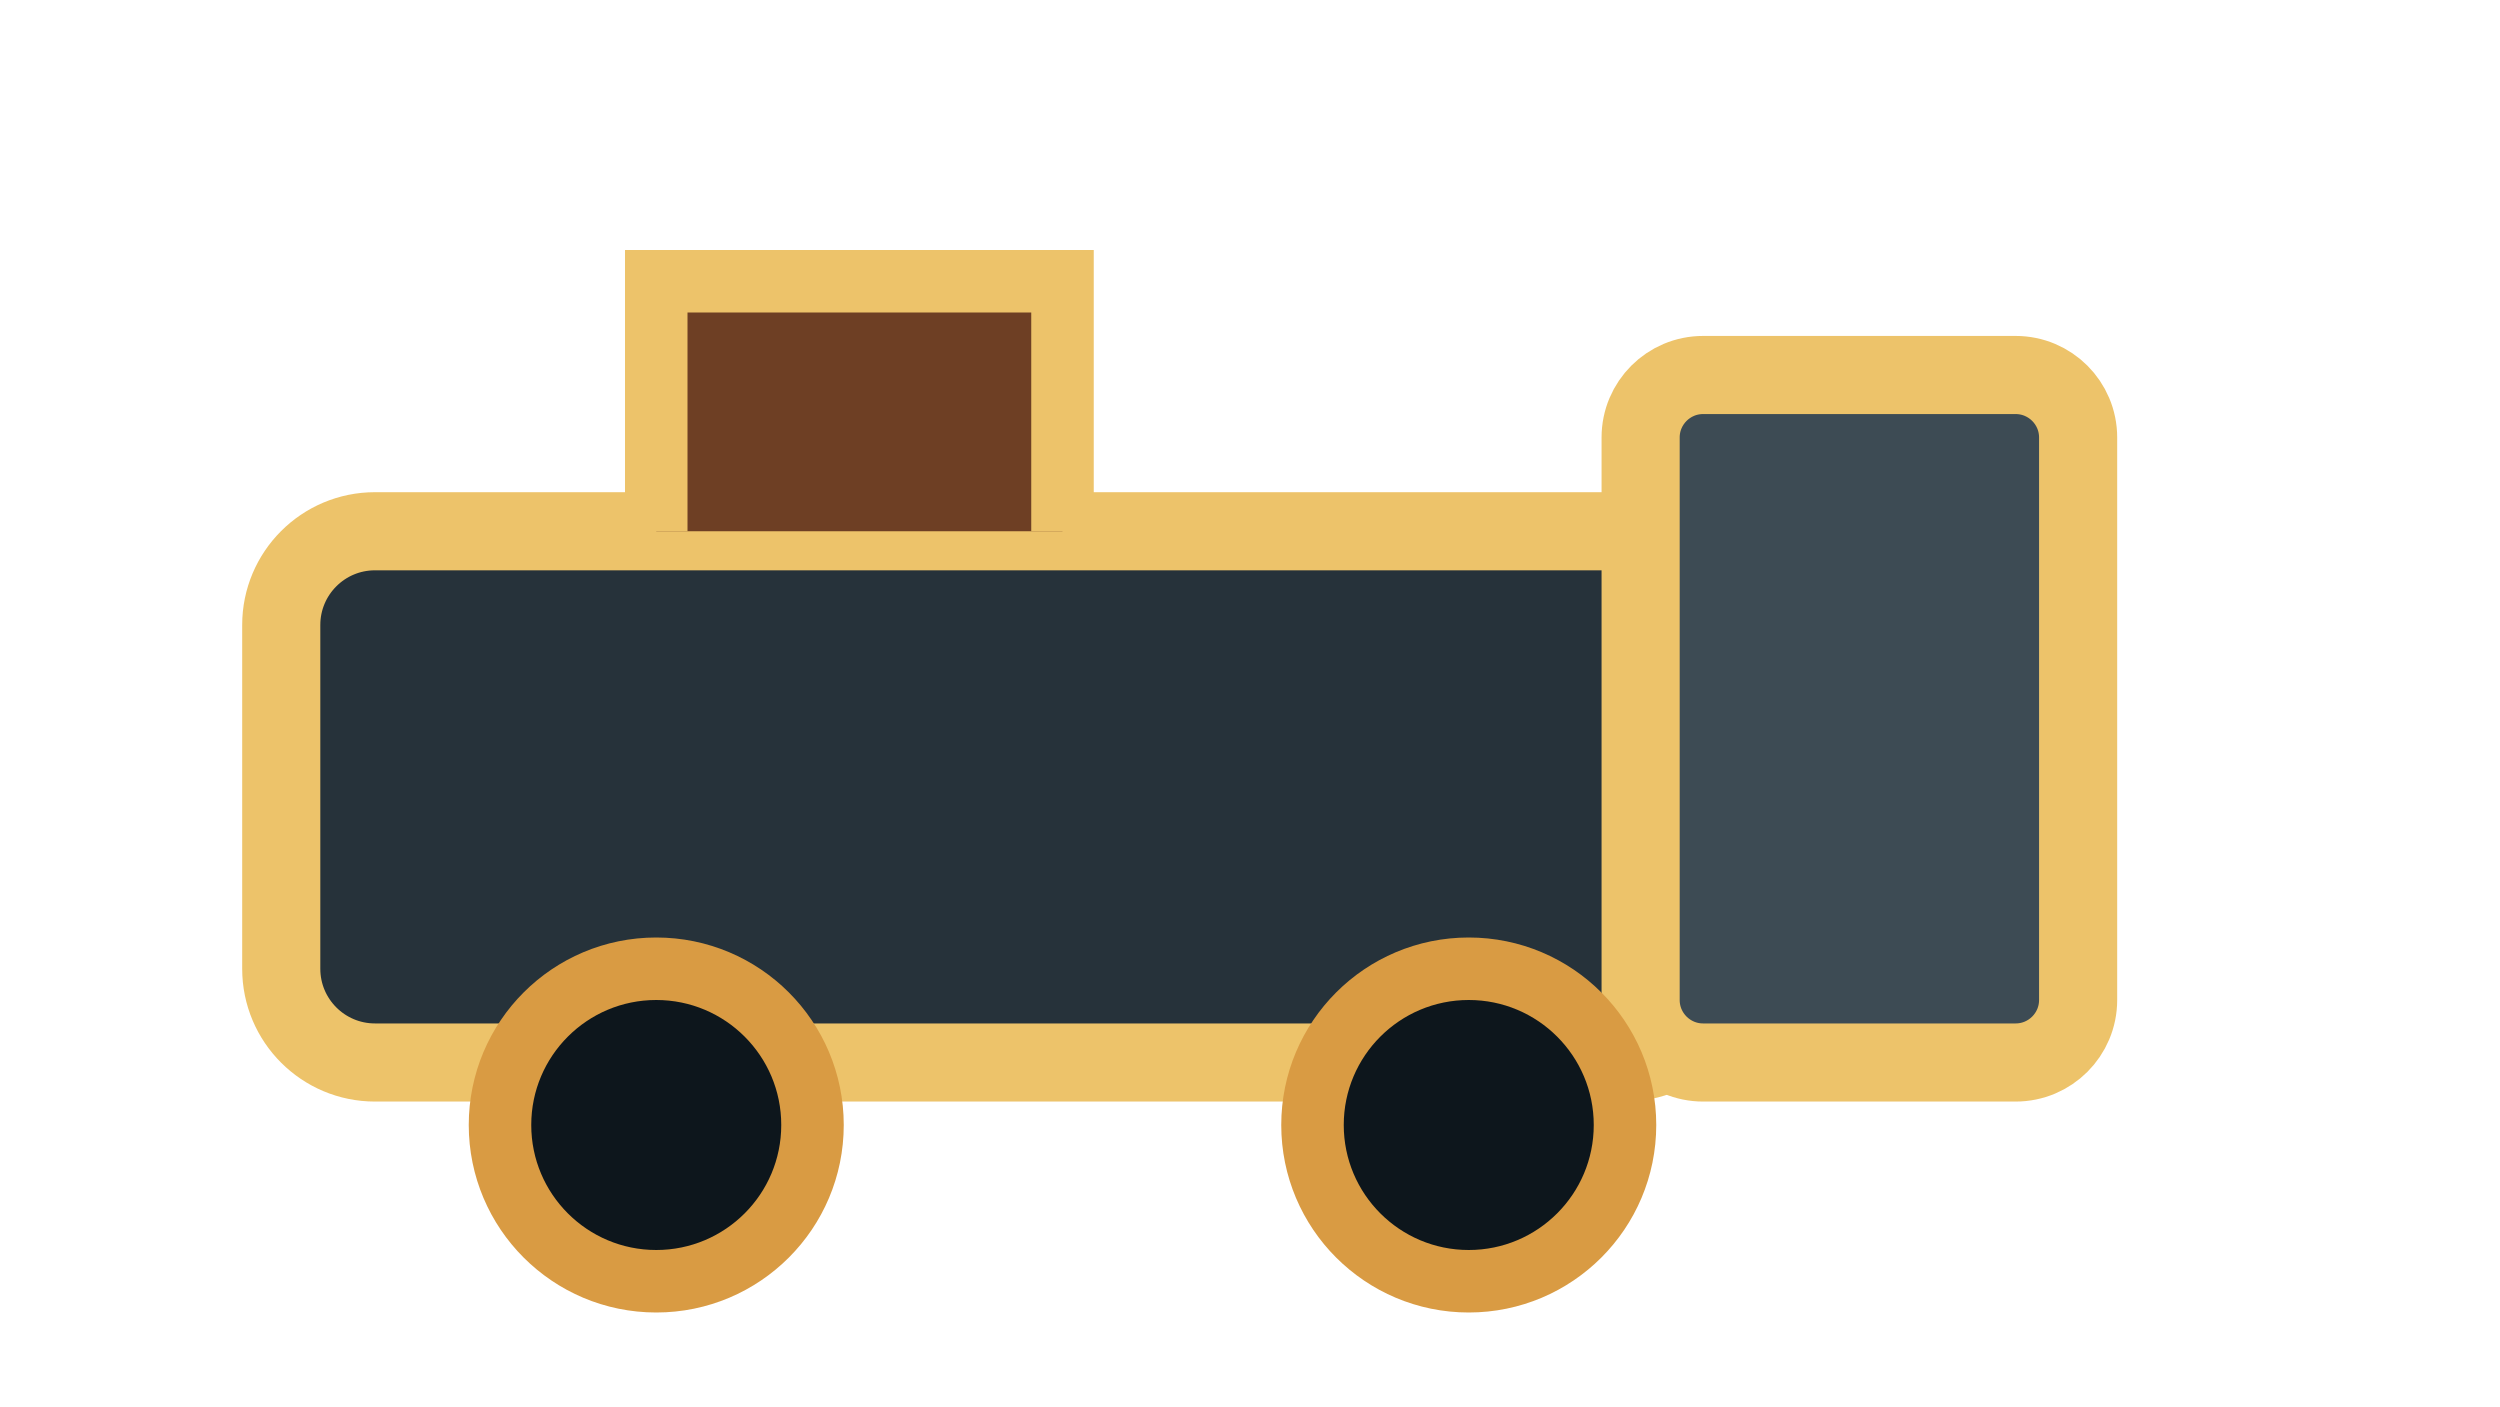
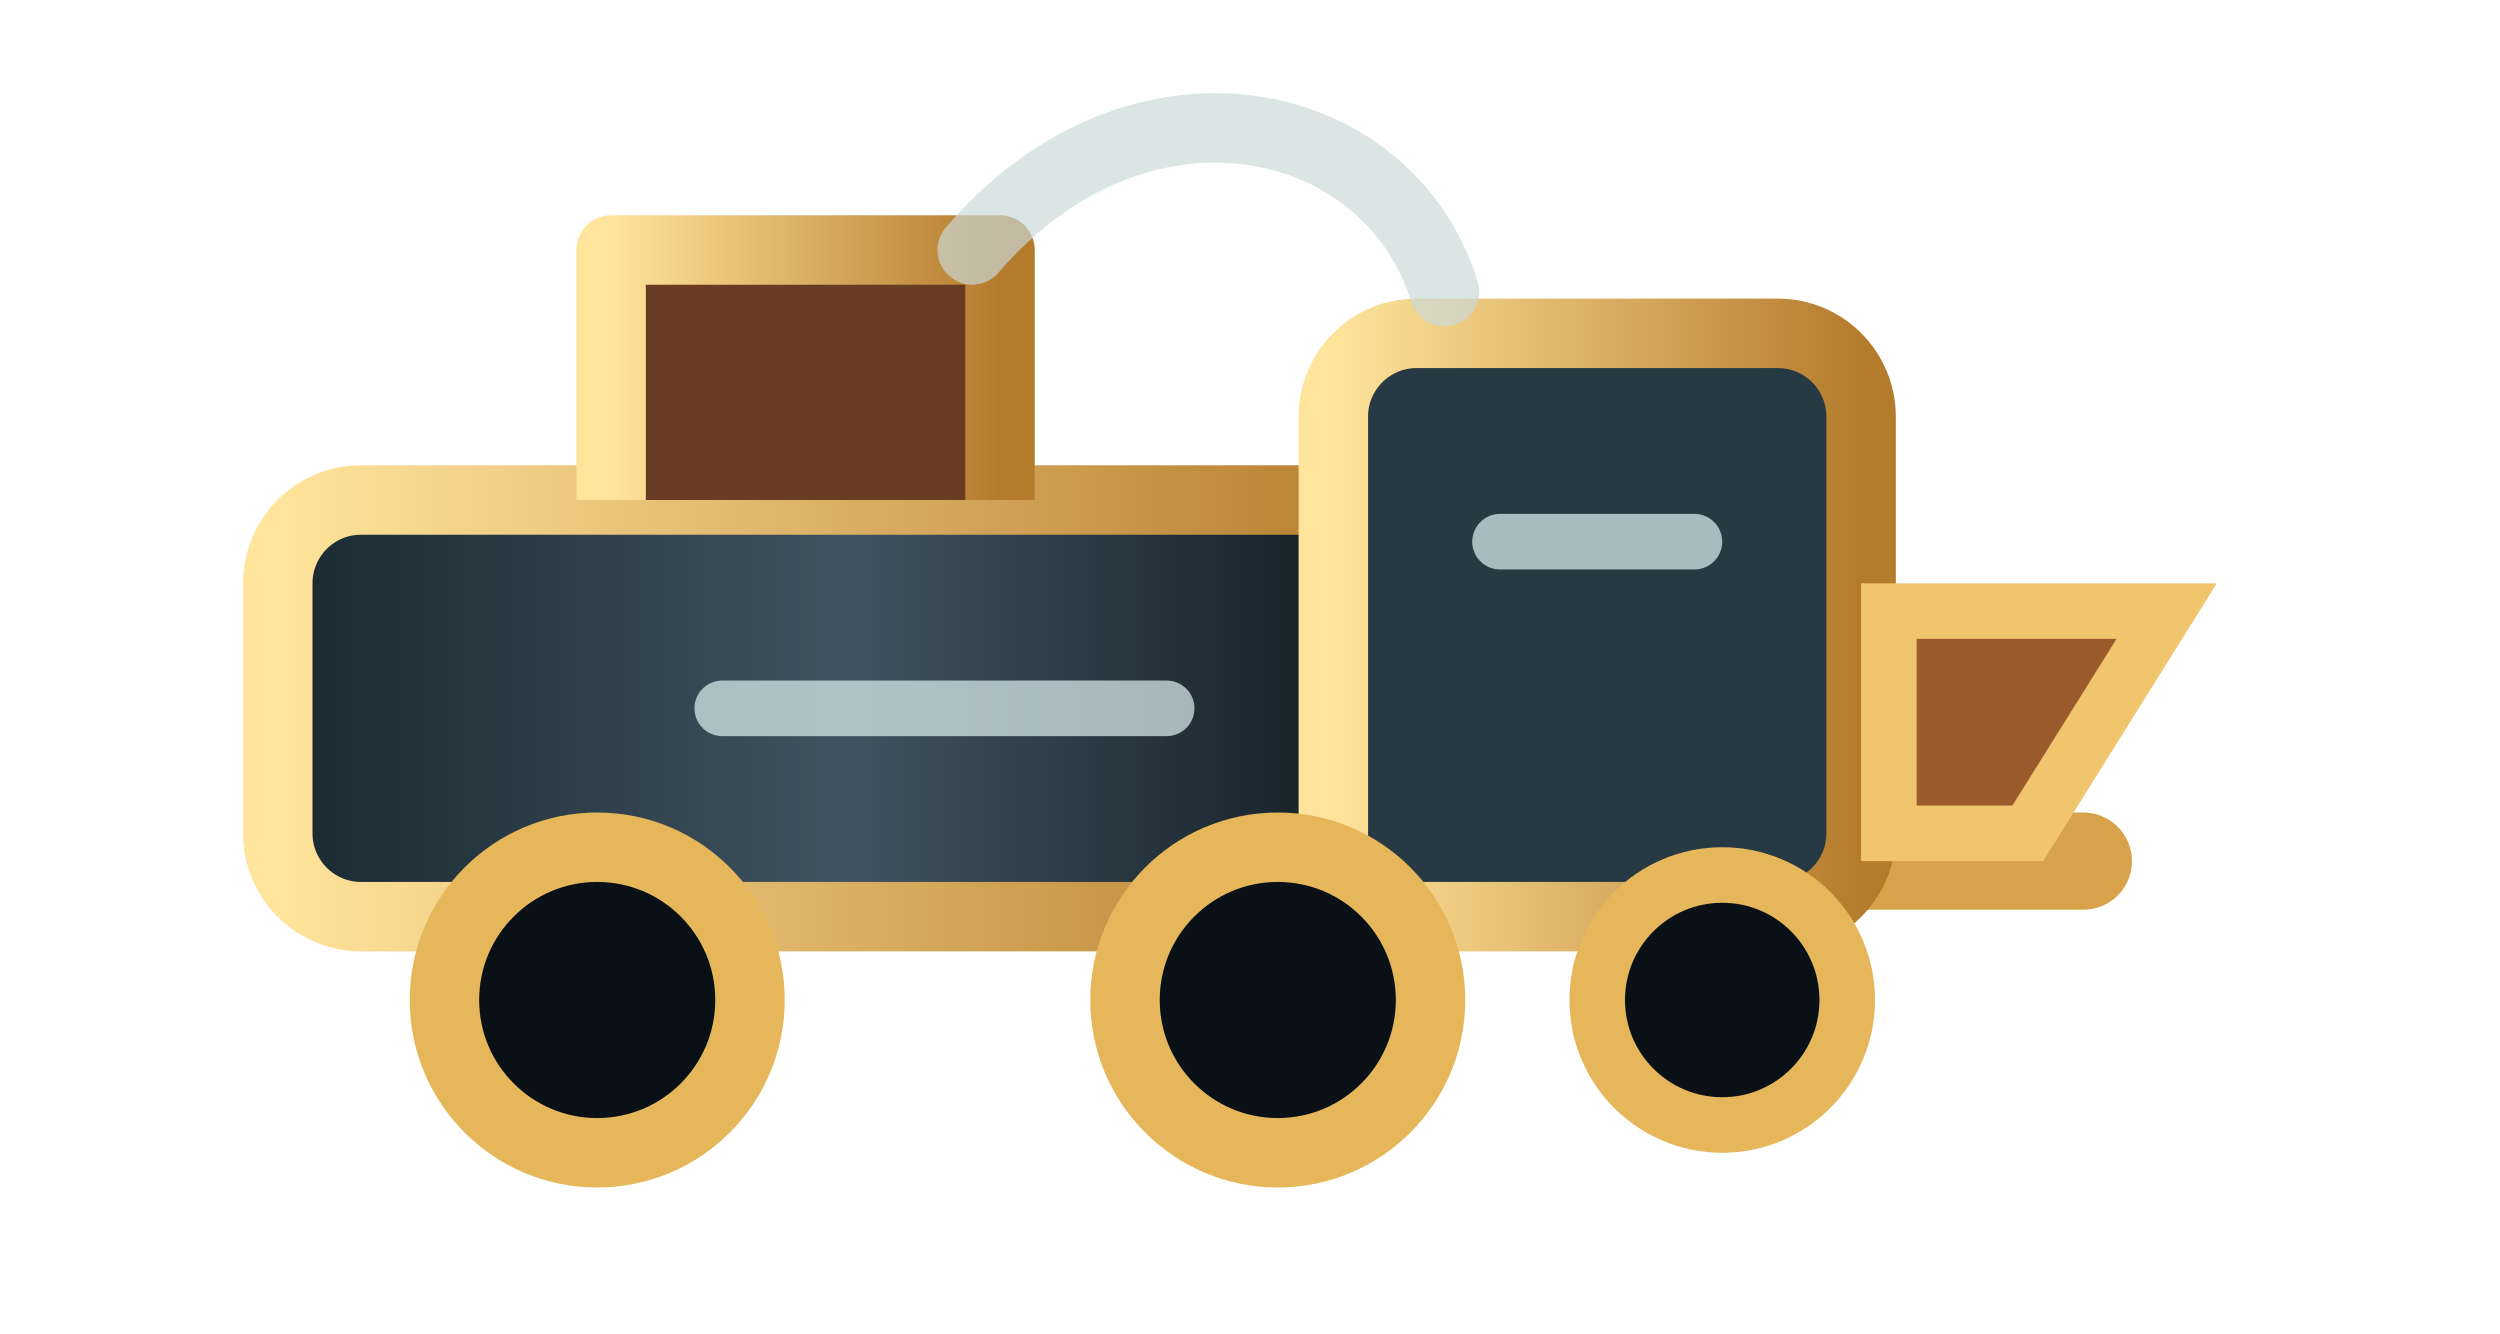
- <svg xmlns="http://www.w3.org/2000/svg" viewBox="0 0 160 90">
-   <rect x="18" y="34" width="92" height="34" rx="6" fill="#26323a" stroke="#edc36a" stroke-width="5" />
-   <rect x="105" y="24" width="28" height="44" rx="4" fill="#3d4b54" stroke="#edc36a" stroke-width="5" />
-   <path d="M42 34v-16h26v16" fill="#6e3f24" stroke="#edc36a" stroke-width="4" />
-   <circle cx="42" cy="72" r="10" fill="#0d161c" stroke="#d99b43" stroke-width="4" />
-   <circle cx="94" cy="72" r="10" fill="#0d161c" stroke="#d99b43" stroke-width="4" />
+ <svg xmlns="http://www.w3.org/2000/svg" viewBox="0 0 180 96">
+   <defs>
+     <linearGradient id="steel" x1="0" x2="1">
+       <stop offset="0" stop-color="#1a2931" />
+       <stop offset=".5" stop-color="#405360" />
+       <stop offset="1" stop-color="#101920" />
+     </linearGradient>
+     <linearGradient id="gold" x1="0" x2="1">
+       <stop offset="0" stop-color="#ffe49c" />
+       <stop offset="1" stop-color="#b57b2c" />
+     </linearGradient>
+   </defs>
+   <path d="M24 62h126" stroke="#d7a249" stroke-width="7" stroke-linecap="round" />
+   <rect x="20" y="36" width="82" height="30" rx="6" fill="url(#steel)" stroke="url(#gold)" stroke-width="5" />
+   <rect x="96" y="24" width="38" height="42" rx="6" fill="#273a44" stroke="url(#gold)" stroke-width="5" />
+   <path d="M44 36V18h28v18" fill="#6b3c24" stroke="url(#gold)" stroke-width="5" stroke-linejoin="round" />
+   <path d="M136 44h20l-10 16h-10z" fill="#9b5b2c" stroke="#f0c56e" stroke-width="4" />
+   <circle cx="43" cy="72" r="11" fill="#0a1116" stroke="#e5b75a" stroke-width="5" />
+   <circle cx="92" cy="72" r="11" fill="#0a1116" stroke="#e5b75a" stroke-width="5" />
+   <circle cx="124" cy="72" r="9" fill="#0a1116" stroke="#e5b75a" stroke-width="4" />
+   <path d="M52 51h32M108 39h14" stroke="#d9edf0" stroke-width="4" stroke-linecap="round" opacity=".72" />
+   <path d="M70 18c12-14 30-10 34 3" fill="none" stroke="#cad9d7" stroke-width="5" stroke-linecap="round" opacity=".68" />
</svg>
